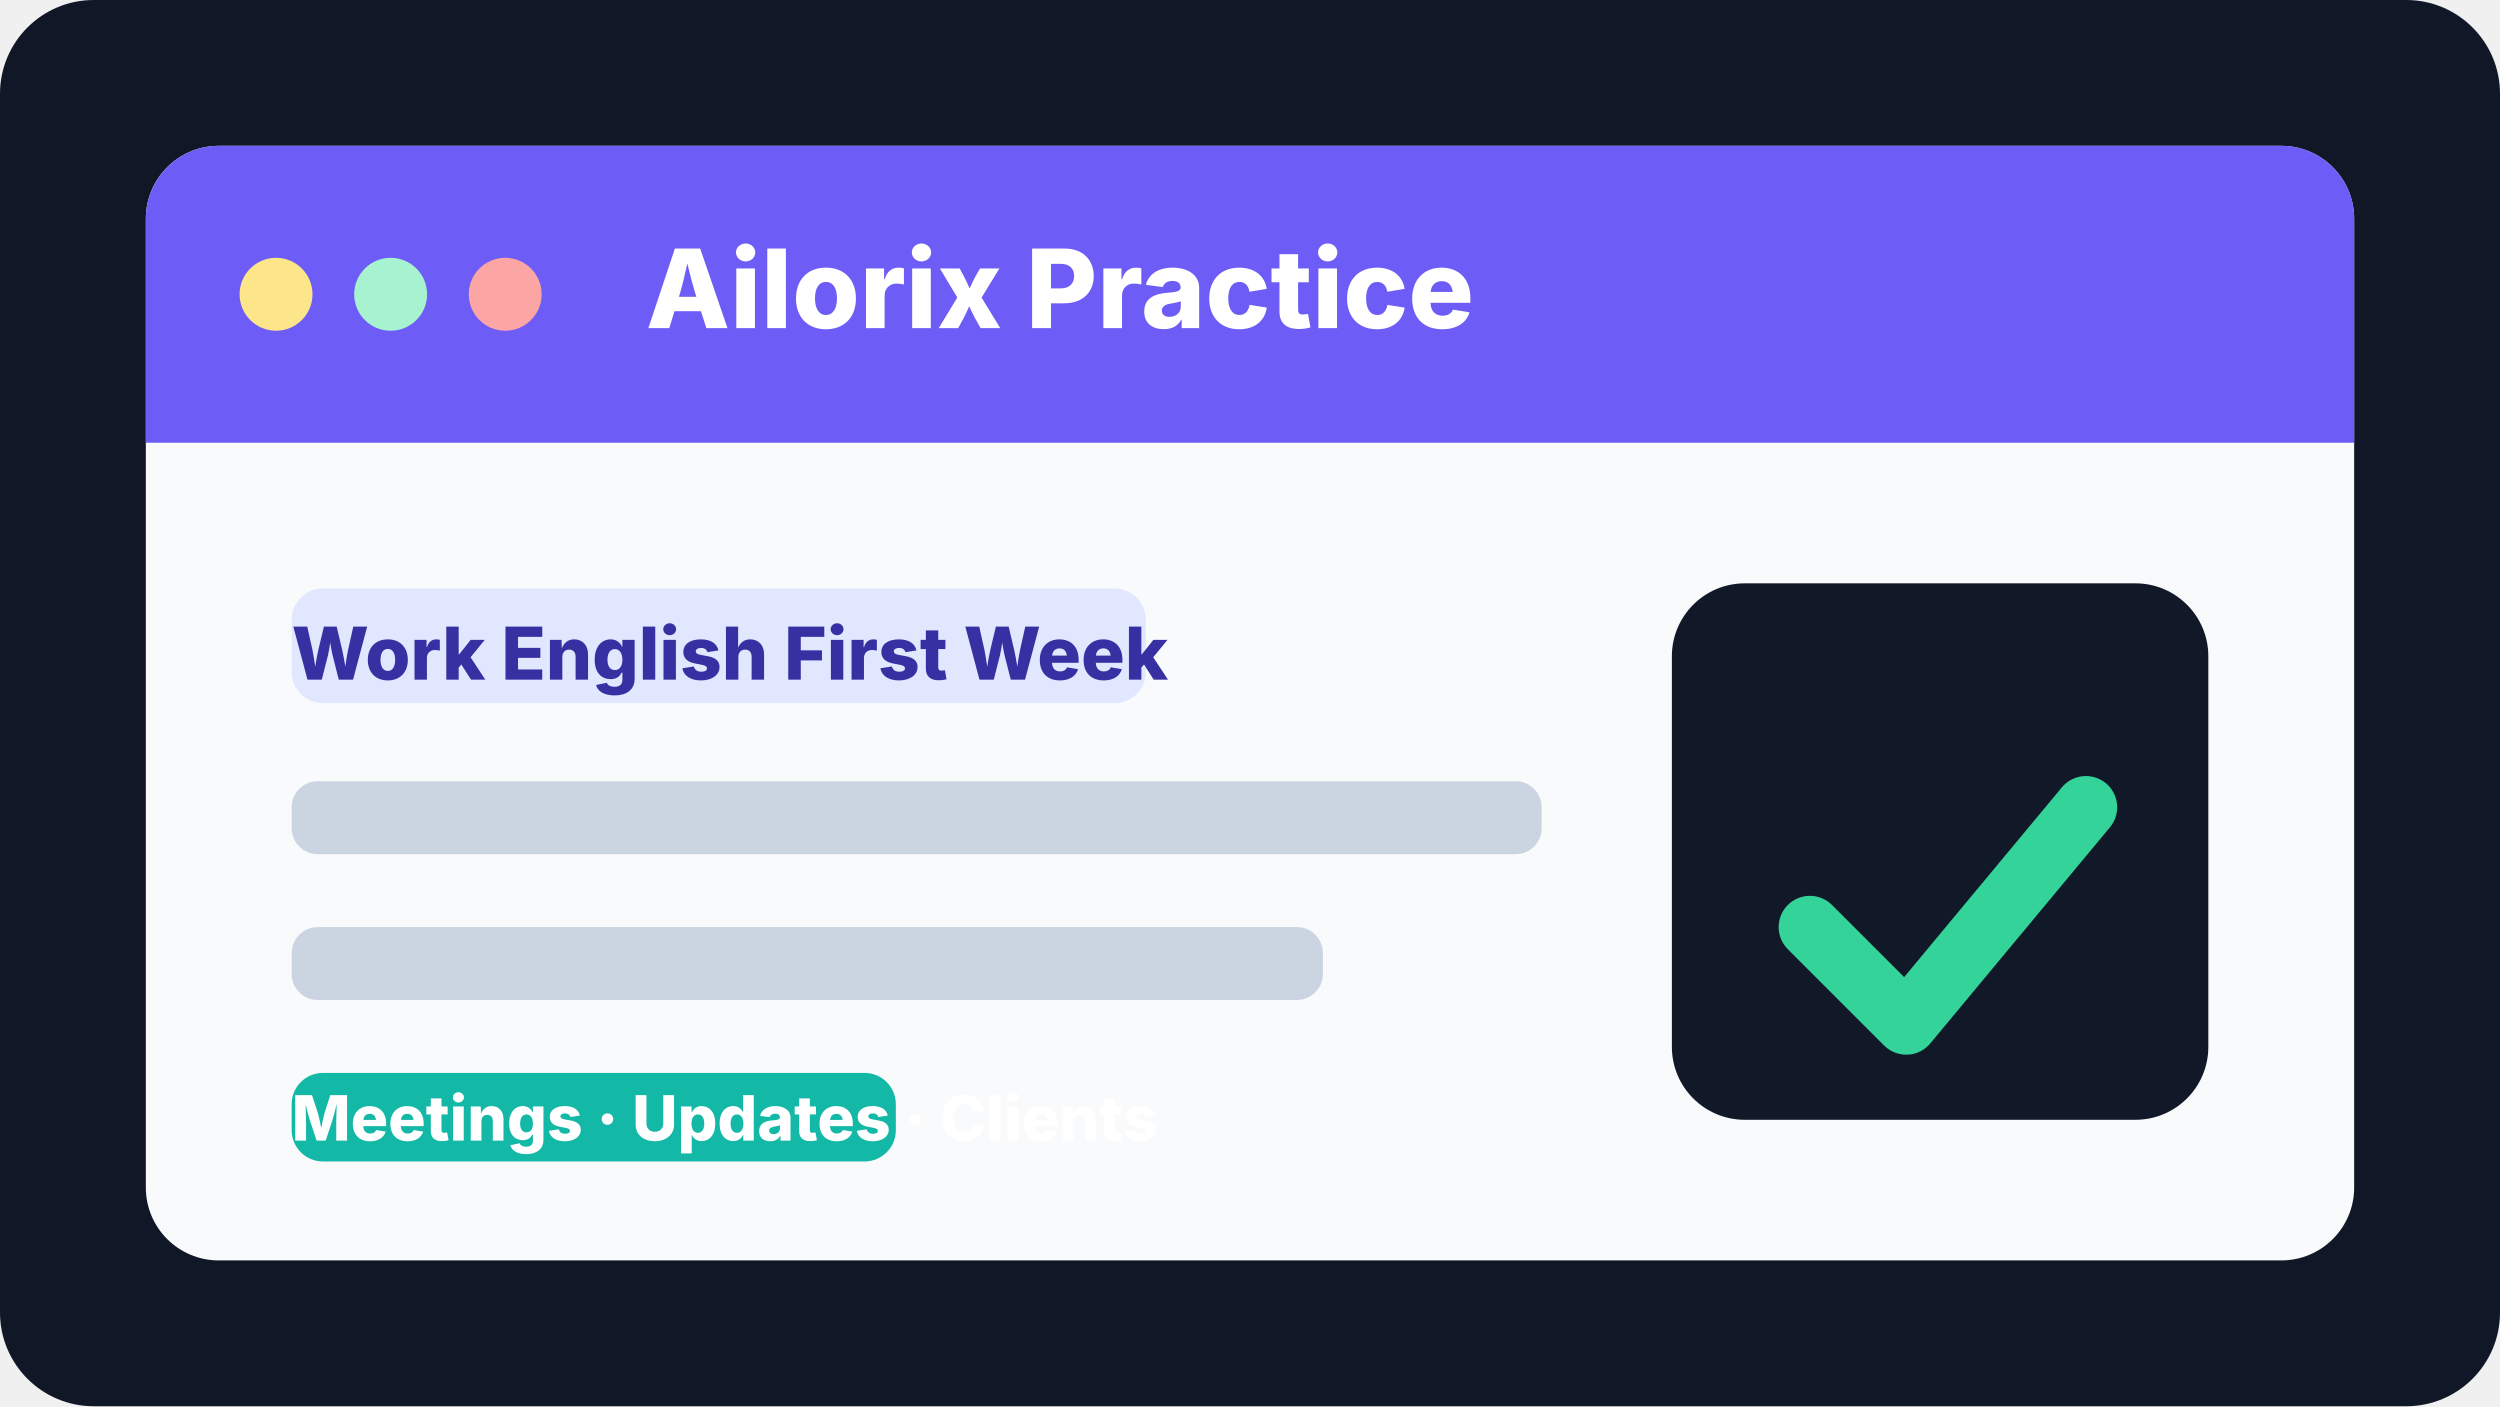
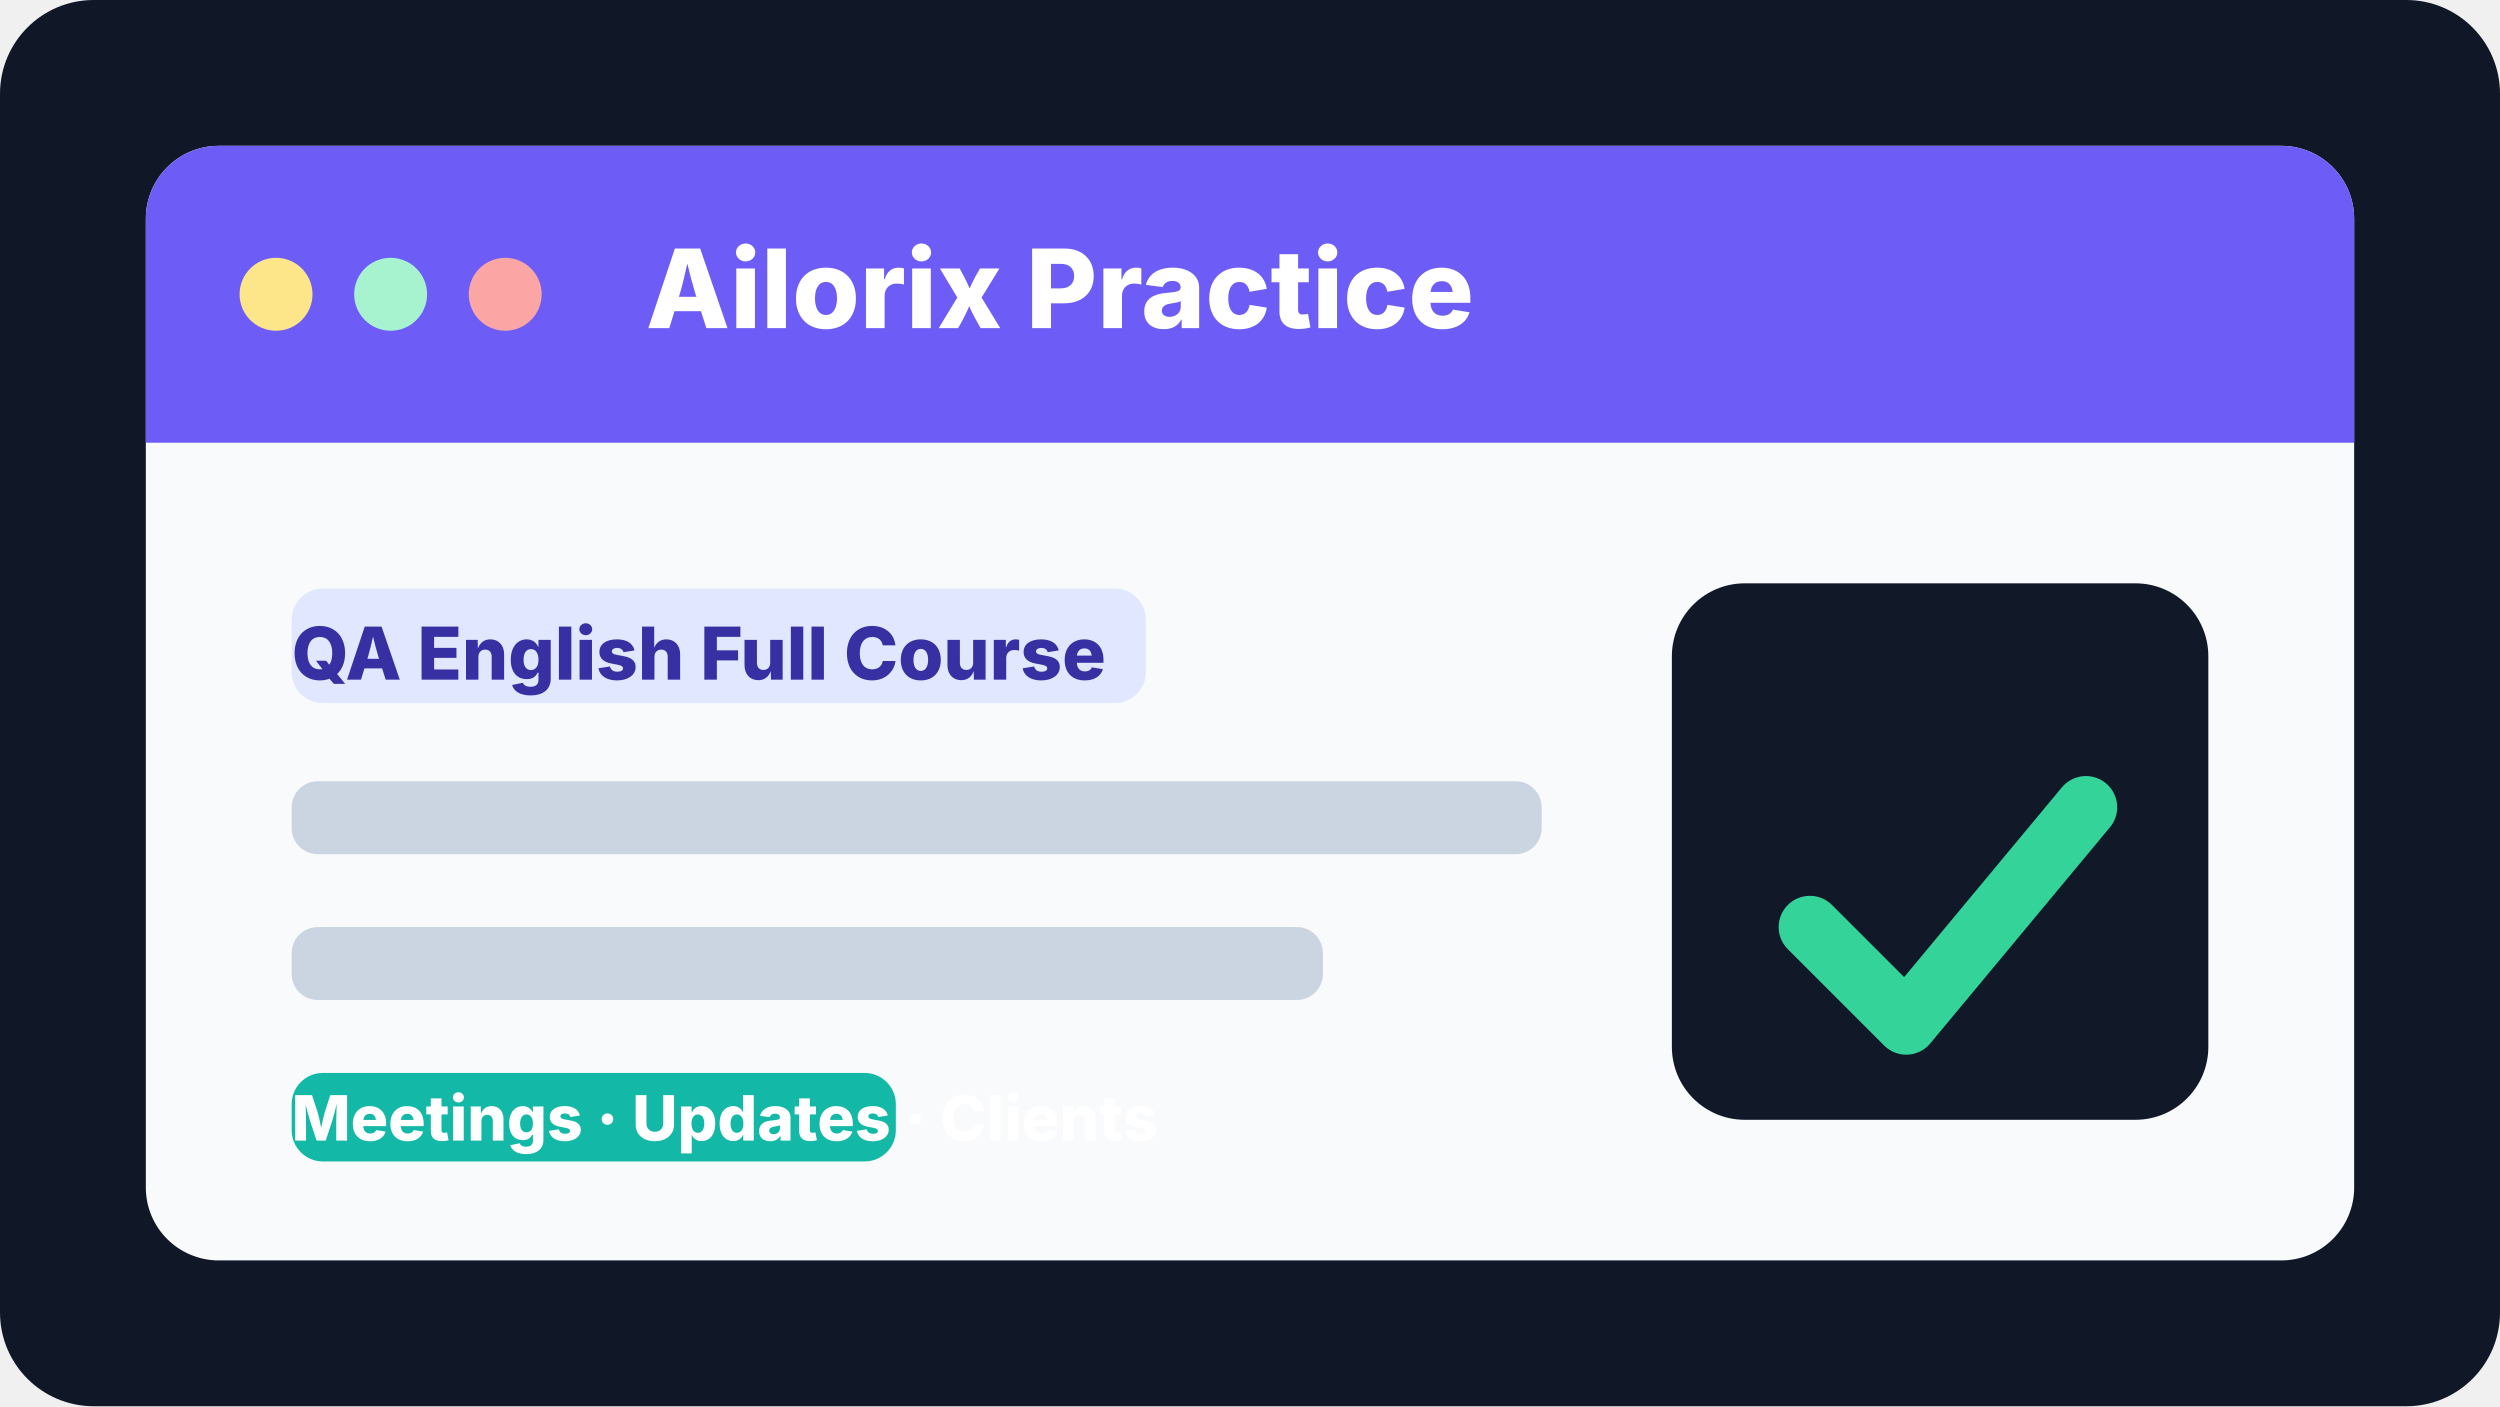
<svg xmlns="http://www.w3.org/2000/svg" width="960" height="540" viewBox="0 0 960 540" fill="none">
  <rect width="960" height="540" rx="36" fill="#101828" />
  <rect x="56" y="56" width="848" height="428" rx="28" fill="#F8FAFC" />
  <path d="M56 170H904V84C904 68.536 891.464 56 876 56H84C68.536 56 56 68.536 56 84V170Z" fill="#6D5DF6" />
  <circle cx="106" cy="113" r="14" fill="#FDE68A" />
  <circle cx="150" cy="113" r="14" fill="#A7F3D0" />
  <circle cx="194" cy="113" r="14" fill="#FCA5A5" />
  <text x="248" y="126" fill="white" font-family="Inter, Arial, sans-serif" font-size="42" font-weight="800">
    Ailorix Practice
  </text>
  <rect x="112" y="226" width="328" height="44" rx="12" fill="#E0E7FF" />
  <rect x="112" y="300" width="480" height="28" rx="10" fill="#CBD5E1" />
  <rect x="112" y="356" width="396" height="28" rx="10" fill="#CBD5E1" />
  <rect x="112" y="412" width="232" height="34" rx="12" fill="#14B8A6" />
  <rect x="642" y="224" width="206" height="206" rx="28" fill="#111827" />
  <path d="M695 356L732 393L801 310" stroke="#34D399" stroke-width="24" stroke-linecap="round" stroke-linejoin="round" />
  <text x="112" y="261" fill="#3730A3" font-family="Inter, Arial, sans-serif" font-size="28" font-weight="800">
-     Work English First Week
+     QA English Full Course
  </text>
  <text x="112" y="438" fill="white" font-family="Inter, Arial, sans-serif" font-size="24" font-weight="800">
    Meetings · Updates · Clients
  </text>
</svg>
